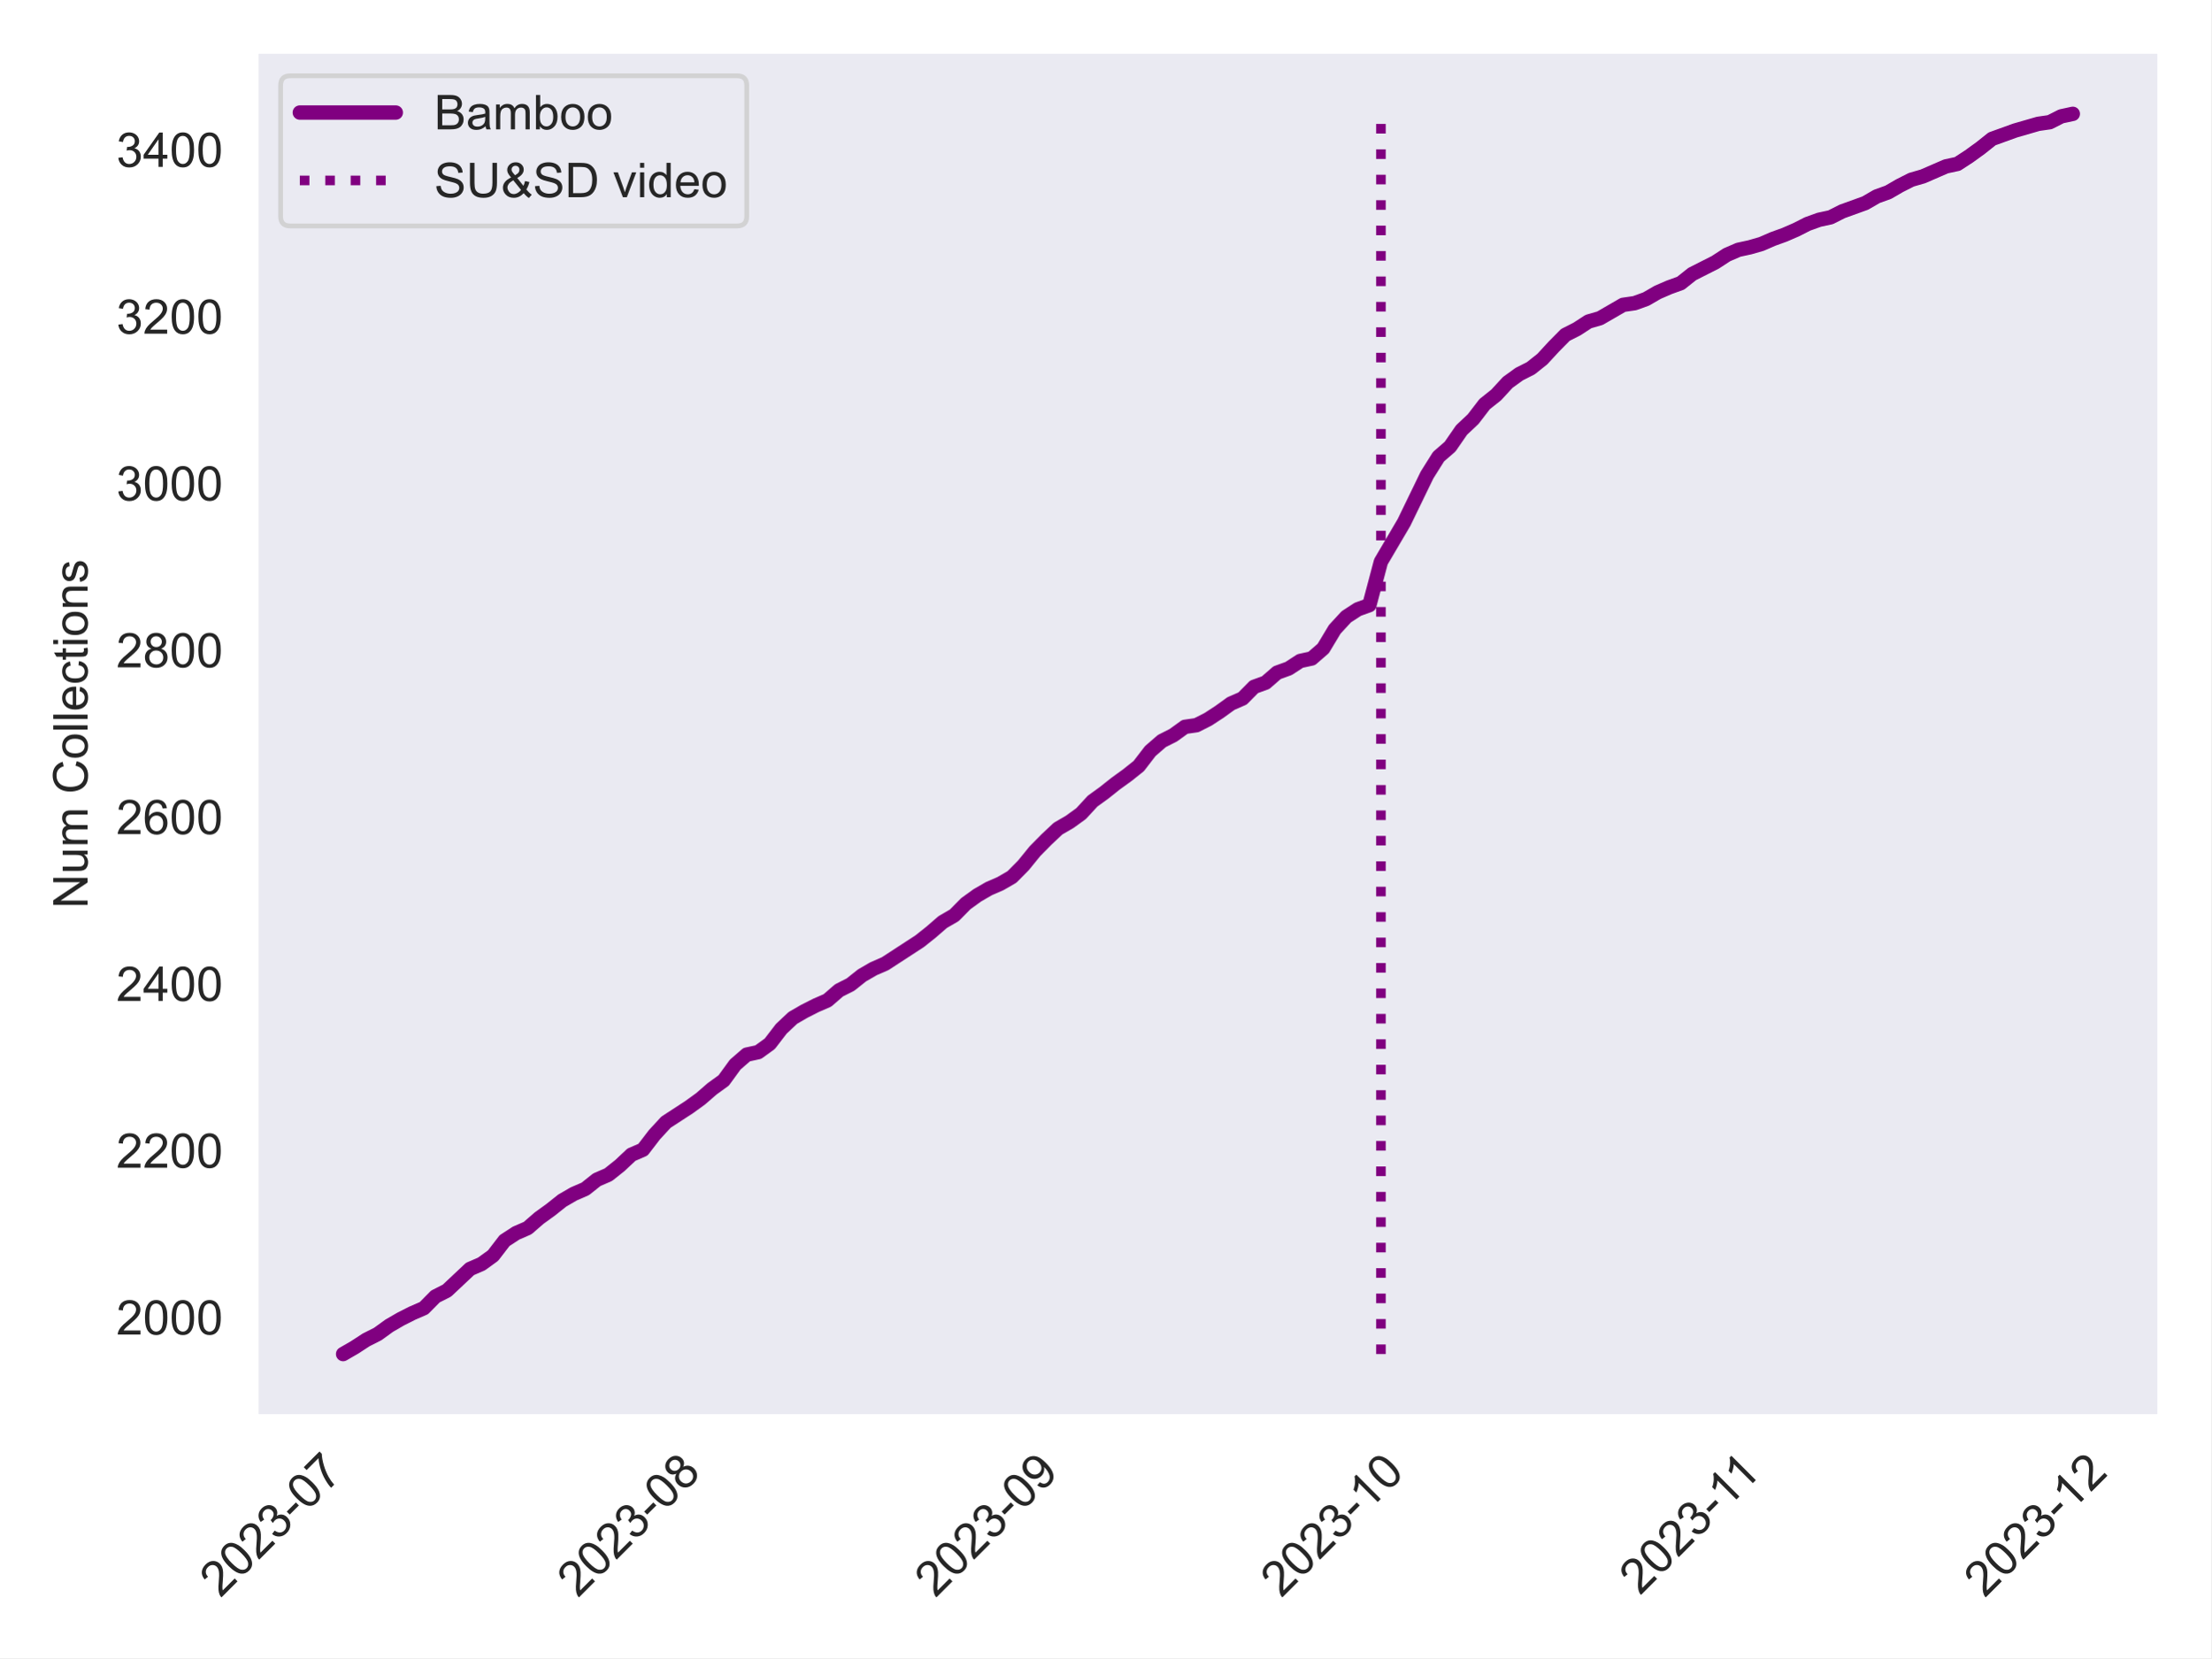
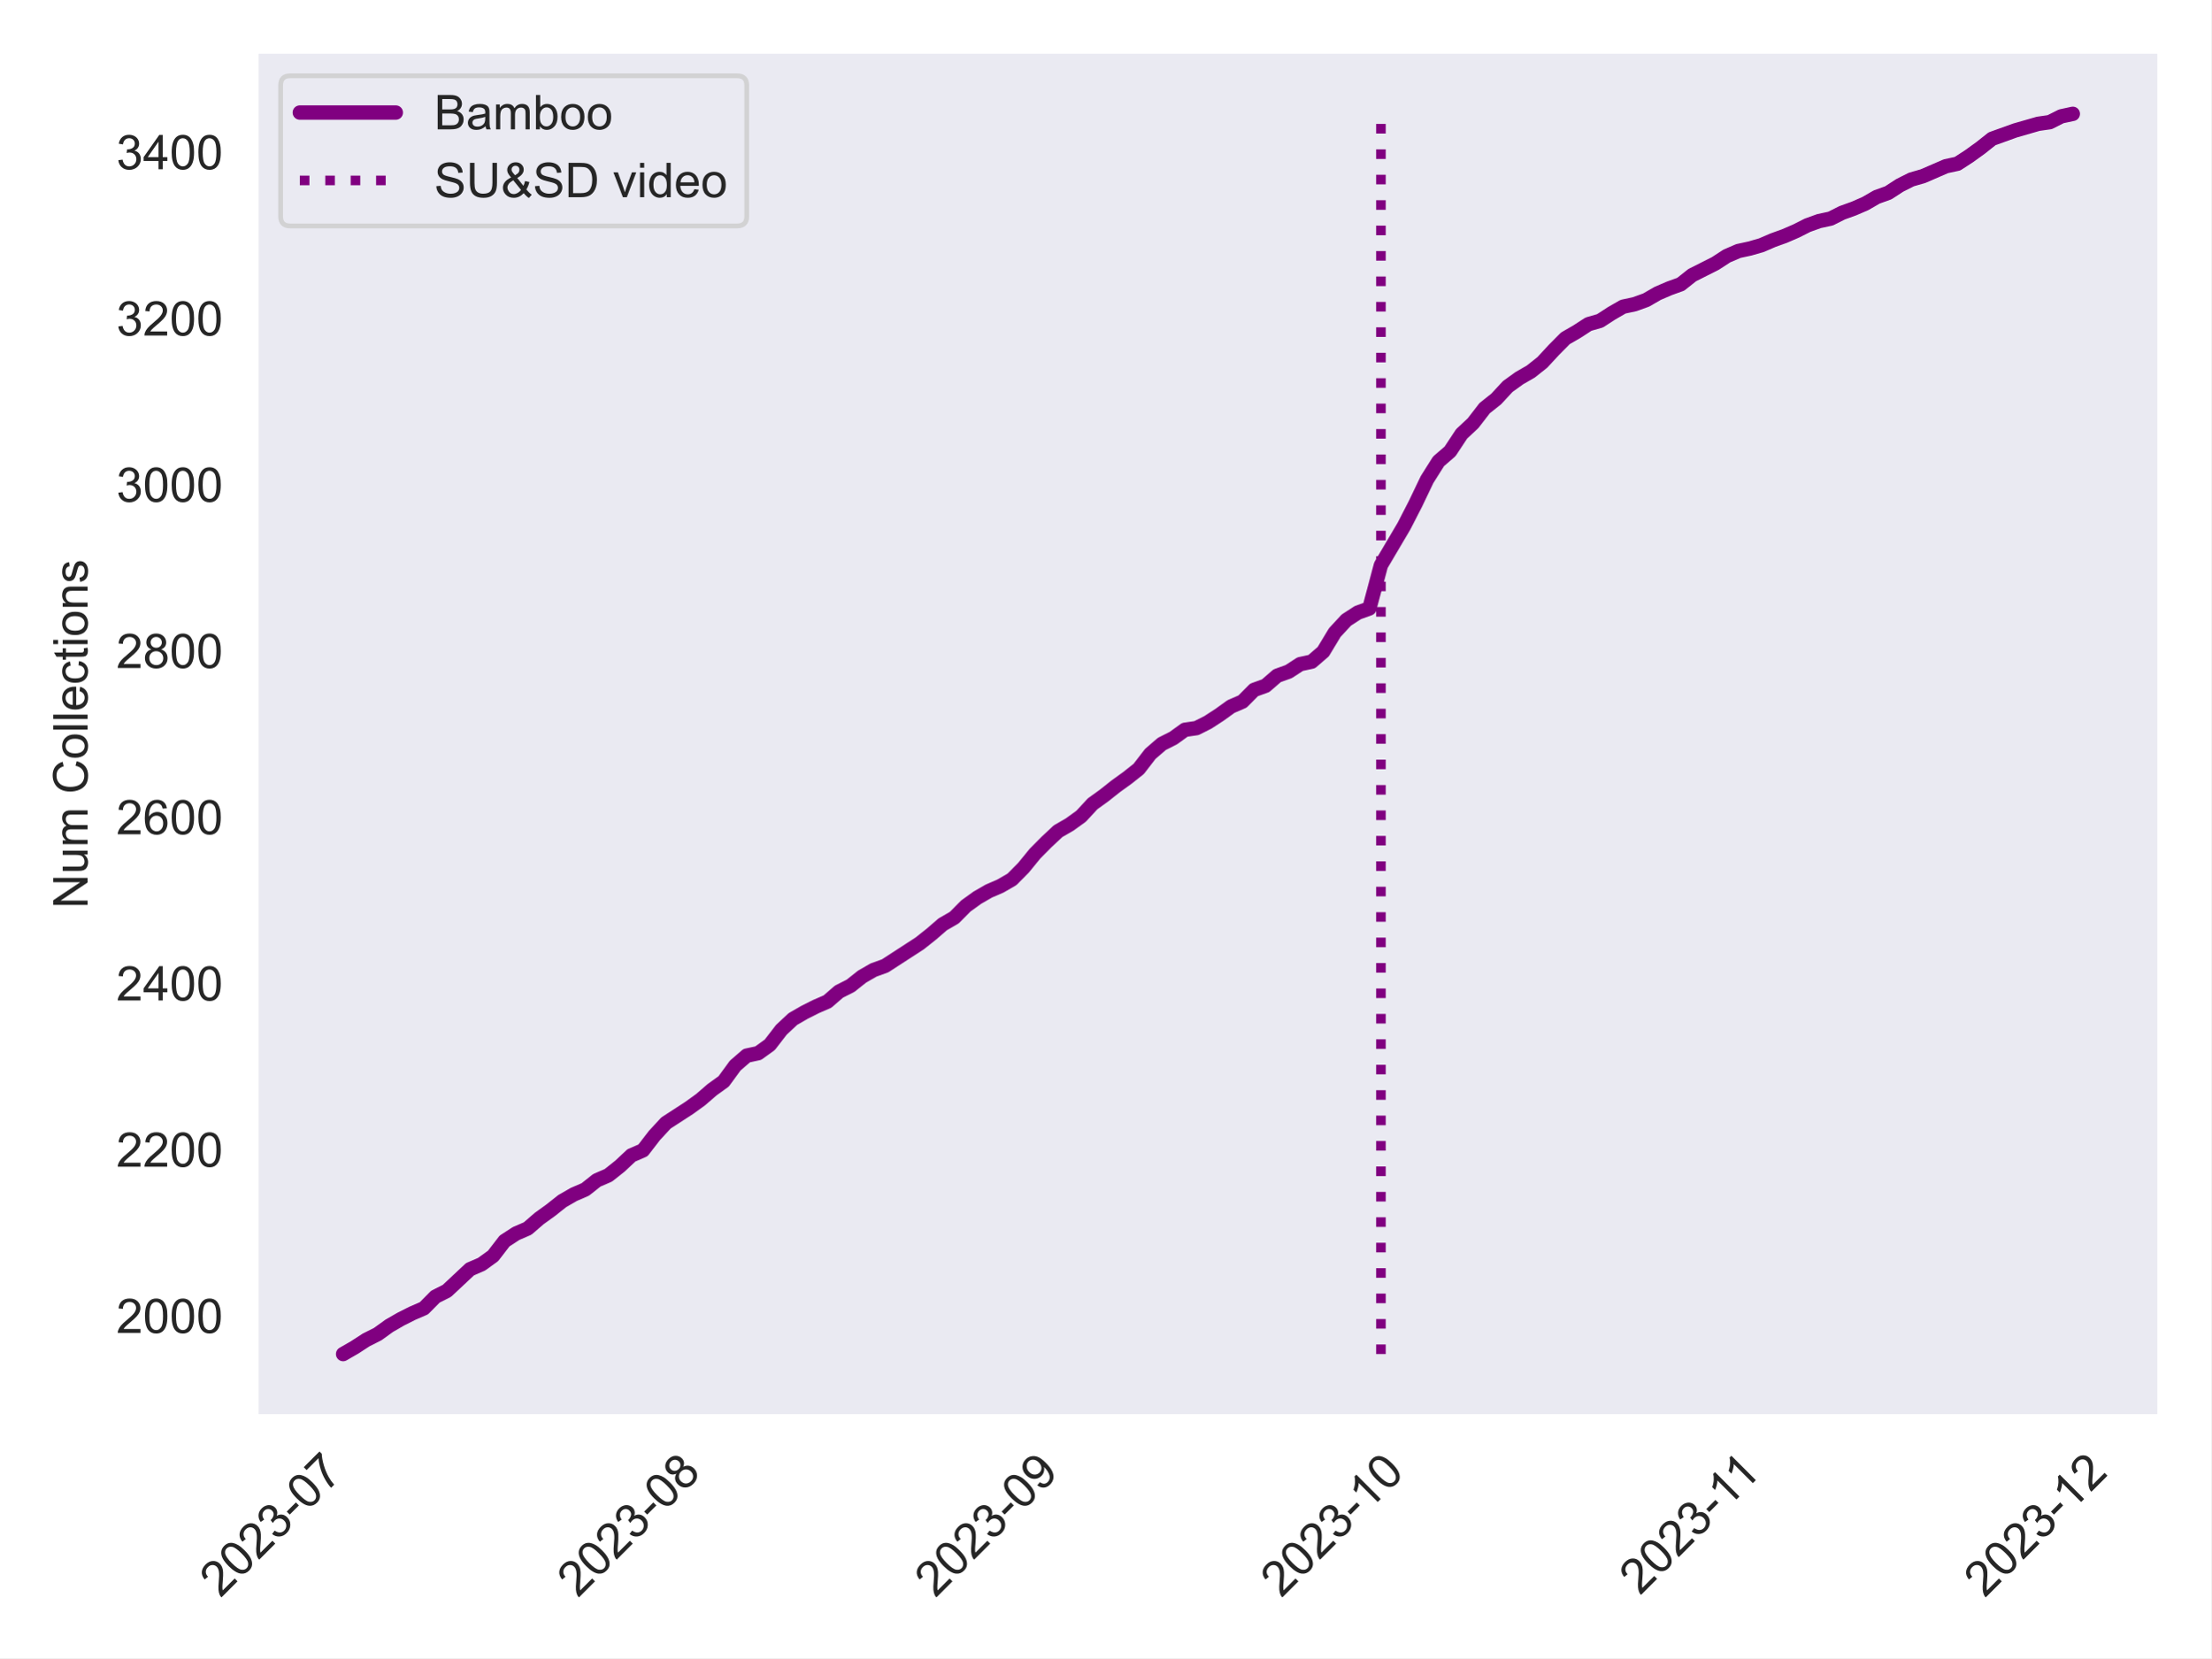
<svg xmlns="http://www.w3.org/2000/svg" xmlns:xlink="http://www.w3.org/1999/xlink" width="460.8pt" height="345.6pt" viewBox="0 0 460.8 345.6" version="1.1">
  <defs>
    <style type="text/css">*{stroke-linejoin: round; stroke-linecap: butt}</style>
  </defs>
  <g id="figure_1">
    <g id="patch_1">
      <path d="M 0 345.6  L 460.8 345.6  L 460.8 0  L 0 0  z " style="fill: #ffffff" />
    </g>
    <g id="axes_1">
      <g id="patch_2">
        <path d="M 53.48 295.153  L 450 295.153  L 450 10.8  L 53.48 10.8  z " style="fill: #eaeaf2" />
      </g>
      <g id="matplotlib.axis_1">
        <g id="xtick_1">
          <g id="text_1">
            <g style="fill: #262626" transform="translate(45.93896 333.1617) rotate(-45) scale(0.1 -0.1)">
              <defs>
                <path id="ArialMT-32" d="M 3222 541  L 3222 0  L 194 0  Q 188 203 259 391  Q 375 700 629 1000  Q 884 1300 1366 1694  Q 2113 2306 2375 2664  Q 2638 3022 2638 3341  Q 2638 3675 2398 3904  Q 2159 4134 1775 4134  Q 1369 4134 1125 3890  Q 881 3647 878 3216  L 300 3275  Q 359 3922 746 4261  Q 1134 4600 1788 4600  Q 2447 4600 2831 4234  Q 3216 3869 3216 3328  Q 3216 3053 3103 2787  Q 2991 2522 2730 2228  Q 2469 1934 1863 1422  Q 1356 997 1212 845  Q 1069 694 975 541  L 3222 541  z " transform="scale(0.015625)" />
                <path id="ArialMT-30" d="M 266 2259  Q 266 3072 433 3567  Q 600 4063 929 4331  Q 1259 4600 1759 4600  Q 2128 4600 2406 4451  Q 2684 4303 2865 4023  Q 3047 3744 3150 3342  Q 3253 2941 3253 2259  Q 3253 1453 3087 958  Q 2922 463 2592 192  Q 2263 -78 1759 -78  Q 1097 -78 719 397  Q 266 969 266 2259  z M 844 2259  Q 844 1131 1108 757  Q 1372 384 1759 384  Q 2147 384 2411 759  Q 2675 1134 2675 2259  Q 2675 3391 2411 3762  Q 2147 4134 1753 4134  Q 1366 4134 1134 3806  Q 844 3388 844 2259  z " transform="scale(0.015625)" />
                <path id="ArialMT-33" d="M 269 1209  L 831 1284  Q 928 806 1161 595  Q 1394 384 1728 384  Q 2125 384 2398 659  Q 2672 934 2672 1341  Q 2672 1728 2419 1979  Q 2166 2231 1775 2231  Q 1616 2231 1378 2169  L 1441 2663  Q 1497 2656 1531 2656  Q 1891 2656 2178 2843  Q 2466 3031 2466 3422  Q 2466 3731 2256 3934  Q 2047 4138 1716 4138  Q 1388 4138 1169 3931  Q 950 3725 888 3313  L 325 3413  Q 428 3978 793 4289  Q 1159 4600 1703 4600  Q 2078 4600 2393 4439  Q 2709 4278 2876 4000  Q 3044 3722 3044 3409  Q 3044 3113 2884 2869  Q 2725 2625 2413 2481  Q 2819 2388 3044 2092  Q 3269 1797 3269 1353  Q 3269 753 2831 336  Q 2394 -81 1725 -81  Q 1122 -81 723 278  Q 325 638 269 1209  z " transform="scale(0.015625)" />
                <path id="ArialMT-2d" d="M 203 1375  L 203 1941  L 1931 1941  L 1931 1375  L 203 1375  z " transform="scale(0.015625)" />
                <path id="ArialMT-37" d="M 303 3981  L 303 4522  L 3269 4522  L 3269 4084  Q 2831 3619 2401 2847  Q 1972 2075 1738 1259  Q 1569 684 1522 0  L 944 0  Q 953 541 1156 1306  Q 1359 2072 1739 2783  Q 2119 3494 2547 3981  L 303 3981  z " transform="scale(0.015625)" />
              </defs>
              <use xlink:href="#ArialMT-32" />
              <use xlink:href="#ArialMT-30" x="55.615" />
              <use xlink:href="#ArialMT-32" x="111.23" />
              <use xlink:href="#ArialMT-33" x="166.846" />
              <use xlink:href="#ArialMT-2d" x="222.461" />
              <use xlink:href="#ArialMT-30" x="255.762" />
              <use xlink:href="#ArialMT-37" x="311.377" />
            </g>
          </g>
        </g>
        <g id="xtick_2">
          <g id="text_2">
            <g style="fill: #262626" transform="translate(120.4367 333.1617) rotate(-45) scale(0.1 -0.1)">
              <defs>
                <path id="ArialMT-38" d="M 1131 2484  Q 781 2613 612 2850  Q 444 3088 444 3419  Q 444 3919 803 4259  Q 1163 4600 1759 4600  Q 2359 4600 2725 4251  Q 3091 3903 3091 3403  Q 3091 3084 2923 2848  Q 2756 2613 2416 2484  Q 2838 2347 3058 2040  Q 3278 1734 3278 1309  Q 3278 722 2862 322  Q 2447 -78 1769 -78  Q 1091 -78 675 323  Q 259 725 259 1325  Q 259 1772 486 2073  Q 713 2375 1131 2484  z M 1019 3438  Q 1019 3113 1228 2906  Q 1438 2700 1772 2700  Q 2097 2700 2305 2904  Q 2513 3109 2513 3406  Q 2513 3716 2298 3927  Q 2084 4138 1766 4138  Q 1444 4138 1231 3931  Q 1019 3725 1019 3438  z M 838 1322  Q 838 1081 952 856  Q 1066 631 1291 507  Q 1516 384 1775 384  Q 2178 384 2440 643  Q 2703 903 2703 1303  Q 2703 1709 2433 1975  Q 2163 2241 1756 2241  Q 1359 2241 1098 1978  Q 838 1716 838 1322  z " transform="scale(0.015625)" />
              </defs>
              <use xlink:href="#ArialMT-32" />
              <use xlink:href="#ArialMT-30" x="55.615" />
              <use xlink:href="#ArialMT-32" x="111.23" />
              <use xlink:href="#ArialMT-33" x="166.846" />
              <use xlink:href="#ArialMT-2d" x="222.461" />
              <use xlink:href="#ArialMT-30" x="255.762" />
              <use xlink:href="#ArialMT-38" x="311.377" />
            </g>
          </g>
        </g>
        <g id="xtick_3">
          <g id="text_3">
            <g style="fill: #262626" transform="translate(194.9344 333.1617) rotate(-45) scale(0.1 -0.1)">
              <defs>
                <path id="ArialMT-39" d="M 350 1059  L 891 1109  Q 959 728 1153 556  Q 1347 384 1650 384  Q 1909 384 2104 503  Q 2300 622 2425 820  Q 2550 1019 2634 1356  Q 2719 1694 2719 2044  Q 2719 2081 2716 2156  Q 2547 1888 2255 1720  Q 1963 1553 1622 1553  Q 1053 1553 659 1965  Q 266 2378 266 3053  Q 266 3750 677 4175  Q 1088 4600 1706 4600  Q 2153 4600 2523 4359  Q 2894 4119 3086 3673  Q 3278 3228 3278 2384  Q 3278 1506 3087 986  Q 2897 466 2520 194  Q 2144 -78 1638 -78  Q 1100 -78 759 220  Q 419 519 350 1059  z M 2653 3081  Q 2653 3566 2395 3850  Q 2138 4134 1775 4134  Q 1400 4134 1122 3828  Q 844 3522 844 3034  Q 844 2597 1108 2323  Q 1372 2050 1759 2050  Q 2150 2050 2401 2323  Q 2653 2597 2653 3081  z " transform="scale(0.015625)" />
              </defs>
              <use xlink:href="#ArialMT-32" />
              <use xlink:href="#ArialMT-30" x="55.615" />
              <use xlink:href="#ArialMT-32" x="111.23" />
              <use xlink:href="#ArialMT-33" x="166.846" />
              <use xlink:href="#ArialMT-2d" x="222.461" />
              <use xlink:href="#ArialMT-30" x="255.762" />
              <use xlink:href="#ArialMT-39" x="311.377" />
            </g>
          </g>
        </g>
        <g id="xtick_4">
          <g id="text_4">
            <g style="fill: #262626" transform="translate(267.0289 333.1617) rotate(-45) scale(0.1 -0.1)">
              <defs>
                <path id="ArialMT-31" d="M 2384 0  L 1822 0  L 1822 3584  Q 1619 3391 1289 3197  Q 959 3003 697 2906  L 697 3450  Q 1169 3672 1522 3987  Q 1875 4303 2022 4600  L 2384 4600  L 2384 0  z " transform="scale(0.015625)" />
              </defs>
              <use xlink:href="#ArialMT-32" />
              <use xlink:href="#ArialMT-30" x="55.615" />
              <use xlink:href="#ArialMT-32" x="111.23" />
              <use xlink:href="#ArialMT-33" x="166.846" />
              <use xlink:href="#ArialMT-2d" x="222.461" />
              <use xlink:href="#ArialMT-31" x="255.762" />
              <use xlink:href="#ArialMT-30" x="311.377" />
            </g>
          </g>
        </g>
        <g id="xtick_5">
          <g id="text_5">
            <g style="fill: #262626" transform="translate(341.7873 332.6402) rotate(-45) scale(0.1 -0.1)">
              <use xlink:href="#ArialMT-32" />
              <use xlink:href="#ArialMT-30" x="55.615" />
              <use xlink:href="#ArialMT-32" x="111.23" />
              <use xlink:href="#ArialMT-33" x="166.846" />
              <use xlink:href="#ArialMT-2d" x="222.461" />
              <use xlink:href="#ArialMT-31" x="255.762" />
              <use xlink:href="#ArialMT-31" x="304.002" />
            </g>
          </g>
        </g>
        <g id="xtick_6">
          <g id="text_6">
            <g style="fill: #262626" transform="translate(413.6211 333.1617) rotate(-45) scale(0.1 -0.1)">
              <use xlink:href="#ArialMT-32" />
              <use xlink:href="#ArialMT-30" x="55.615" />
              <use xlink:href="#ArialMT-32" x="111.23" />
              <use xlink:href="#ArialMT-33" x="166.846" />
              <use xlink:href="#ArialMT-2d" x="222.461" />
              <use xlink:href="#ArialMT-31" x="255.762" />
              <use xlink:href="#ArialMT-32" x="311.377" />
            </g>
          </g>
        </g>
      </g>
      <g id="matplotlib.axis_2">
        <g id="ytick_1">
          <g id="text_7">
-             <g style="fill: #262626" transform="translate(24.23625 278.1576) scale(0.1 -0.1)">
+             <g style="fill: #262626" transform="translate(24.23625 277.8367) scale(0.1 -0.1)">
              <use xlink:href="#ArialMT-32" />
              <use xlink:href="#ArialMT-30" x="55.615" />
              <use xlink:href="#ArialMT-30" x="111.23" />
              <use xlink:href="#ArialMT-30" x="166.846" />
            </g>
          </g>
        </g>
        <g id="ytick_2">
          <g id="text_8">
-             <g style="fill: #262626" transform="translate(24.23625 243.3893) scale(0.1 -0.1)">
+             <g style="fill: #262626" transform="translate(24.23625 243.1849) scale(0.1 -0.1)">
              <use xlink:href="#ArialMT-32" />
              <use xlink:href="#ArialMT-32" x="55.615" />
              <use xlink:href="#ArialMT-30" x="111.23" />
              <use xlink:href="#ArialMT-30" x="166.846" />
            </g>
          </g>
        </g>
        <g id="ytick_3">
          <g id="text_9">
-             <g style="fill: #262626" transform="translate(24.23625 208.6209) scale(0.1 -0.1)">
+             <g style="fill: #262626" transform="translate(24.23625 208.5331) scale(0.1 -0.1)">
              <defs>
                <path id="ArialMT-34" d="M 2069 0  L 2069 1097  L 81 1097  L 81 1613  L 2172 4581  L 2631 4581  L 2631 1613  L 3250 1613  L 3250 1097  L 2631 1097  L 2631 0  L 2069 0  z M 2069 1613  L 2069 3678  L 634 1613  L 2069 1613  z " transform="scale(0.015625)" />
              </defs>
              <use xlink:href="#ArialMT-32" />
              <use xlink:href="#ArialMT-34" x="55.615" />
              <use xlink:href="#ArialMT-30" x="111.23" />
              <use xlink:href="#ArialMT-30" x="166.846" />
            </g>
          </g>
        </g>
        <g id="ytick_4">
          <g id="text_10">
-             <g style="fill: #262626" transform="translate(24.23625 173.8526) scale(0.1 -0.1)">
+             <g style="fill: #262626" transform="translate(24.23625 173.8813) scale(0.1 -0.1)">
              <defs>
                <path id="ArialMT-36" d="M 3184 3459  L 2625 3416  Q 2550 3747 2413 3897  Q 2184 4138 1850 4138  Q 1581 4138 1378 3988  Q 1113 3794 959 3422  Q 806 3050 800 2363  Q 1003 2672 1297 2822  Q 1591 2972 1913 2972  Q 2475 2972 2870 2558  Q 3266 2144 3266 1488  Q 3266 1056 3080 686  Q 2894 316 2569 119  Q 2244 -78 1831 -78  Q 1128 -78 684 439  Q 241 956 241 2144  Q 241 3472 731 4075  Q 1159 4600 1884 4600  Q 2425 4600 2770 4297  Q 3116 3994 3184 3459  z M 888 1484  Q 888 1194 1011 928  Q 1134 663 1356 523  Q 1578 384 1822 384  Q 2178 384 2434 671  Q 2691 959 2691 1453  Q 2691 1928 2437 2201  Q 2184 2475 1800 2475  Q 1419 2475 1153 2201  Q 888 1928 888 1484  z " transform="scale(0.015625)" />
              </defs>
              <use xlink:href="#ArialMT-32" />
              <use xlink:href="#ArialMT-36" x="55.615" />
              <use xlink:href="#ArialMT-30" x="111.23" />
              <use xlink:href="#ArialMT-30" x="166.846" />
            </g>
          </g>
        </g>
        <g id="ytick_5">
          <g id="text_11">
-             <g style="fill: #262626" transform="translate(24.23625 139.0843) scale(0.1 -0.1)">
+             <g style="fill: #262626" transform="translate(24.23625 139.2294) scale(0.1 -0.1)">
              <use xlink:href="#ArialMT-32" />
              <use xlink:href="#ArialMT-38" x="55.615" />
              <use xlink:href="#ArialMT-30" x="111.23" />
              <use xlink:href="#ArialMT-30" x="166.846" />
            </g>
          </g>
        </g>
        <g id="ytick_6">
          <g id="text_12">
-             <g style="fill: #262626" transform="translate(24.23625 104.3159) scale(0.1 -0.1)">
+             <g style="fill: #262626" transform="translate(24.23625 104.5776) scale(0.1 -0.1)">
              <use xlink:href="#ArialMT-33" />
              <use xlink:href="#ArialMT-30" x="55.615" />
              <use xlink:href="#ArialMT-30" x="111.23" />
              <use xlink:href="#ArialMT-30" x="166.846" />
            </g>
          </g>
        </g>
        <g id="ytick_7">
          <g id="text_13">
-             <g style="fill: #262626" transform="translate(24.23625 69.54757) scale(0.1 -0.1)">
+             <g style="fill: #262626" transform="translate(24.23625 69.92578) scale(0.1 -0.1)">
              <use xlink:href="#ArialMT-33" />
              <use xlink:href="#ArialMT-32" x="55.615" />
              <use xlink:href="#ArialMT-30" x="111.23" />
              <use xlink:href="#ArialMT-30" x="166.846" />
            </g>
          </g>
        </g>
        <g id="ytick_8">
          <g id="text_14">
-             <g style="fill: #262626" transform="translate(24.23625 34.77923) scale(0.1 -0.1)">
+             <g style="fill: #262626" transform="translate(24.23625 35.27396) scale(0.1 -0.1)">
              <use xlink:href="#ArialMT-33" />
              <use xlink:href="#ArialMT-34" x="55.615" />
              <use xlink:href="#ArialMT-30" x="111.23" />
              <use xlink:href="#ArialMT-30" x="166.846" />
            </g>
          </g>
        </g>
        <g id="text_15">
          <g style="fill: #262626" transform="translate(18.24875 189.3764) rotate(-90) scale(0.1 -0.1)">
            <defs>
              <path id="ArialMT-4e" d="M 488 0  L 488 4581  L 1109 4581  L 3516 984  L 3516 4581  L 4097 4581  L 4097 0  L 3475 0  L 1069 3600  L 1069 0  L 488 0  z " transform="scale(0.015625)" />
              <path id="ArialMT-75" d="M 2597 0  L 2597 488  Q 2209 -75 1544 -75  Q 1250 -75 995 37  Q 741 150 617 320  Q 494 491 444 738  Q 409 903 409 1263  L 409 3319  L 972 3319  L 972 1478  Q 972 1038 1006 884  Q 1059 663 1231 536  Q 1403 409 1656 409  Q 1909 409 2131 539  Q 2353 669 2445 892  Q 2538 1116 2538 1541  L 2538 3319  L 3100 3319  L 3100 0  L 2597 0  z " transform="scale(0.015625)" />
              <path id="ArialMT-6d" d="M 422 0  L 422 3319  L 925 3319  L 925 2853  Q 1081 3097 1340 3245  Q 1600 3394 1931 3394  Q 2300 3394 2536 3241  Q 2772 3088 2869 2813  Q 3263 3394 3894 3394  Q 4388 3394 4653 3120  Q 4919 2847 4919 2278  L 4919 0  L 4359 0  L 4359 2091  Q 4359 2428 4304 2576  Q 4250 2725 4106 2815  Q 3963 2906 3769 2906  Q 3419 2906 3187 2673  Q 2956 2441 2956 1928  L 2956 0  L 2394 0  L 2394 2156  Q 2394 2531 2256 2718  Q 2119 2906 1806 2906  Q 1569 2906 1367 2781  Q 1166 2656 1075 2415  Q 984 2175 984 1722  L 984 0  L 422 0  z " transform="scale(0.015625)" />
              <path id="ArialMT-20" transform="scale(0.015625)" />
              <path id="ArialMT-43" d="M 3763 1606  L 4369 1453  Q 4178 706 3683 314  Q 3188 -78 2472 -78  Q 1731 -78 1267 223  Q 803 525 561 1097  Q 319 1669 319 2325  Q 319 3041 592 3573  Q 866 4106 1370 4382  Q 1875 4659 2481 4659  Q 3169 4659 3637 4309  Q 4106 3959 4291 3325  L 3694 3184  Q 3534 3684 3231 3912  Q 2928 4141 2469 4141  Q 1941 4141 1586 3887  Q 1231 3634 1087 3207  Q 944 2781 944 2328  Q 944 1744 1114 1308  Q 1284 872 1643 656  Q 2003 441 2422 441  Q 2931 441 3284 734  Q 3638 1028 3763 1606  z " transform="scale(0.015625)" />
              <path id="ArialMT-6f" d="M 213 1659  Q 213 2581 725 3025  Q 1153 3394 1769 3394  Q 2453 3394 2887 2945  Q 3322 2497 3322 1706  Q 3322 1066 3130 698  Q 2938 331 2570 128  Q 2203 -75 1769 -75  Q 1072 -75 642 372  Q 213 819 213 1659  z M 791 1659  Q 791 1022 1069 705  Q 1347 388 1769 388  Q 2188 388 2466 706  Q 2744 1025 2744 1678  Q 2744 2294 2464 2611  Q 2184 2928 1769 2928  Q 1347 2928 1069 2612  Q 791 2297 791 1659  z " transform="scale(0.015625)" />
              <path id="ArialMT-6c" d="M 409 0  L 409 4581  L 972 4581  L 972 0  L 409 0  z " transform="scale(0.015625)" />
              <path id="ArialMT-65" d="M 2694 1069  L 3275 997  Q 3138 488 2766 206  Q 2394 -75 1816 -75  Q 1088 -75 661 373  Q 234 822 234 1631  Q 234 2469 665 2931  Q 1097 3394 1784 3394  Q 2450 3394 2872 2941  Q 3294 2488 3294 1666  Q 3294 1616 3291 1516  L 816 1516  Q 847 969 1125 678  Q 1403 388 1819 388  Q 2128 388 2347 550  Q 2566 713 2694 1069  z M 847 1978  L 2700 1978  Q 2663 2397 2488 2606  Q 2219 2931 1791 2931  Q 1403 2931 1139 2672  Q 875 2413 847 1978  z " transform="scale(0.015625)" />
              <path id="ArialMT-63" d="M 2588 1216  L 3141 1144  Q 3050 572 2676 248  Q 2303 -75 1759 -75  Q 1078 -75 664 370  Q 250 816 250 1647  Q 250 2184 428 2587  Q 606 2991 970 3192  Q 1334 3394 1763 3394  Q 2303 3394 2647 3120  Q 2991 2847 3088 2344  L 2541 2259  Q 2463 2594 2264 2762  Q 2066 2931 1784 2931  Q 1359 2931 1093 2626  Q 828 2322 828 1663  Q 828 994 1084 691  Q 1341 388 1753 388  Q 2084 388 2306 591  Q 2528 794 2588 1216  z " transform="scale(0.015625)" />
              <path id="ArialMT-74" d="M 1650 503  L 1731 6  Q 1494 -44 1306 -44  Q 1000 -44 831 53  Q 663 150 594 308  Q 525 466 525 972  L 525 2881  L 113 2881  L 113 3319  L 525 3319  L 525 4141  L 1084 4478  L 1084 3319  L 1650 3319  L 1650 2881  L 1084 2881  L 1084 941  Q 1084 700 1114 631  Q 1144 563 1211 522  Q 1278 481 1403 481  Q 1497 481 1650 503  z " transform="scale(0.015625)" />
              <path id="ArialMT-69" d="M 425 3934  L 425 4581  L 988 4581  L 988 3934  L 425 3934  z M 425 0  L 425 3319  L 988 3319  L 988 0  L 425 0  z " transform="scale(0.015625)" />
              <path id="ArialMT-6e" d="M 422 0  L 422 3319  L 928 3319  L 928 2847  Q 1294 3394 1984 3394  Q 2284 3394 2536 3286  Q 2788 3178 2913 3003  Q 3038 2828 3088 2588  Q 3119 2431 3119 2041  L 3119 0  L 2556 0  L 2556 2019  Q 2556 2363 2490 2533  Q 2425 2703 2258 2804  Q 2091 2906 1866 2906  Q 1506 2906 1245 2678  Q 984 2450 984 1813  L 984 0  L 422 0  z " transform="scale(0.015625)" />
              <path id="ArialMT-73" d="M 197 991  L 753 1078  Q 800 744 1014 566  Q 1228 388 1613 388  Q 2000 388 2187 545  Q 2375 703 2375 916  Q 2375 1106 2209 1216  Q 2094 1291 1634 1406  Q 1016 1563 777 1677  Q 538 1791 414 1992  Q 291 2194 291 2438  Q 291 2659 392 2848  Q 494 3038 669 3163  Q 800 3259 1026 3326  Q 1253 3394 1513 3394  Q 1903 3394 2198 3281  Q 2494 3169 2634 2976  Q 2775 2784 2828 2463  L 2278 2388  Q 2241 2644 2061 2787  Q 1881 2931 1553 2931  Q 1166 2931 1000 2803  Q 834 2675 834 2503  Q 834 2394 903 2306  Q 972 2216 1119 2156  Q 1203 2125 1616 2013  Q 2213 1853 2448 1751  Q 2684 1650 2818 1456  Q 2953 1263 2953 975  Q 2953 694 2789 445  Q 2625 197 2315 61  Q 2006 -75 1616 -75  Q 969 -75 630 194  Q 291 463 197 991  z " transform="scale(0.015625)" />
            </defs>
            <use xlink:href="#ArialMT-4e" />
            <use xlink:href="#ArialMT-75" x="72.217" />
            <use xlink:href="#ArialMT-6d" x="127.832" />
            <use xlink:href="#ArialMT-20" x="211.133" />
            <use xlink:href="#ArialMT-43" x="238.916" />
            <use xlink:href="#ArialMT-6f" x="311.133" />
            <use xlink:href="#ArialMT-6c" x="366.748" />
            <use xlink:href="#ArialMT-6c" x="388.965" />
            <use xlink:href="#ArialMT-65" x="411.182" />
            <use xlink:href="#ArialMT-63" x="466.797" />
            <use xlink:href="#ArialMT-74" x="516.797" />
            <use xlink:href="#ArialMT-69" x="544.58" />
            <use xlink:href="#ArialMT-6f" x="566.797" />
            <use xlink:href="#ArialMT-6e" x="622.412" />
            <use xlink:href="#ArialMT-73" x="678.027" />
          </g>
        </g>
      </g>
      <g id="PolyCollection_1" />
      <g id="line2d_1">
-         <path d="M 71.504 282.228  L 73.907 280.837  L 76.31 279.272  L 78.713 278.056  L 81.116 276.317  L 83.519 274.926  L 85.923 273.71  L 88.326 272.666  L 90.729 270.233  L 93.132 269.016  L 97.938 264.496  L 100.341 263.453  L 102.745 261.714  L 105.148 258.585  L 107.551 257.021  L 109.954 255.978  L 112.357 253.892  L 114.76 252.153  L 117.164 250.241  L 119.567 248.85  L 121.97 247.807  L 124.373 245.895  L 126.776 244.852  L 129.179 242.94  L 131.582 240.68  L 133.986 239.637  L 136.389 236.507  L 138.792 233.9  L 143.598 230.771  L 146.001 229.032  L 148.404 226.946  L 150.808 225.208  L 153.211 221.905  L 155.614 219.819  L 158.017 219.297  L 160.42 217.559  L 162.823 214.429  L 165.227 212.17  L 167.63 210.779  L 170.033 209.562  L 172.436 208.519  L 174.839 206.433  L 177.242 205.216  L 179.645 203.304  L 182.049 201.913  L 184.452 200.87  L 191.661 196.176  L 194.064 194.264  L 196.468 192.178  L 198.871 190.787  L 201.274 188.353  L 203.677 186.615  L 206.08 185.224  L 208.483 184.181  L 210.886 182.79  L 213.29 180.357  L 215.693 177.401  L 218.096 174.967  L 220.499 172.707  L 222.902 171.317  L 225.305 169.578  L 227.708 166.971  L 230.112 165.232  L 232.515 163.32  L 234.918 161.582  L 237.321 159.669  L 239.724 156.54  L 242.127 154.454  L 244.531 153.237  L 246.934 151.499  L 249.337 151.151  L 251.74 149.934  L 254.143 148.37  L 256.546 146.631  L 258.949 145.588  L 261.353 143.154  L 263.756 142.285  L 266.159 140.199  L 268.562 139.33  L 270.965 137.765  L 273.368 137.244  L 275.772 135.158  L 278.175 131.159  L 280.578 128.552  L 282.981 126.987  L 285.384 126.118  L 287.787 117.078  L 292.594 108.908  L 297.4 98.999  L 299.803 95.174  L 302.206 93.088  L 304.609 89.611  L 307.012 87.351  L 309.416 84.222  L 311.819 82.31  L 314.222 79.702  L 316.625 77.964  L 319.028 76.747  L 321.431 74.835  L 323.835 72.227  L 326.238 69.793  L 328.641 68.576  L 331.044 67.012  L 333.447 66.316  L 338.253 63.535  L 340.657 63.187  L 343.06 62.318  L 345.463 60.927  L 347.866 59.884  L 350.269 59.015  L 352.672 57.103  L 357.479 54.669  L 359.882 53.104  L 362.285 52.061  L 364.688 51.54  L 367.091 50.844  L 369.494 49.801  L 371.898 48.932  L 374.301 47.889  L 376.704 46.672  L 379.107 45.803  L 381.51 45.282  L 383.913 44.065  L 388.72 42.326  L 391.123 40.935  L 393.526 40.066  L 395.929 38.676  L 398.332 37.459  L 400.735 36.763  L 405.542 34.677  L 407.945 34.156  L 410.348 32.591  L 412.751 30.853  L 415.154 28.94  L 419.961 27.202  L 424.767 25.811  L 427.17 25.464  L 429.573 24.247  L 431.976 23.725  L 431.976 23.725  " clip-path="url(#pd252bb8932)" style="fill: none; stroke: #800080; stroke-width: 3; stroke-linecap: round" />
+         <path d="M 71.504 282.228  L 73.907 280.842  L 76.31 279.282  L 78.713 278.07  L 81.116 276.337  L 83.519 274.951  L 85.923 273.738  L 88.326 272.698  L 90.729 270.273  L 93.132 269.06  L 97.938 264.555  L 100.341 263.516  L 102.745 261.783  L 105.148 258.665  L 107.551 257.105  L 109.954 256.066  L 112.357 253.987  L 114.76 252.254  L 117.164 250.348  L 119.567 248.962  L 121.97 247.922  L 124.373 246.017  L 126.776 244.977  L 129.179 243.071  L 131.582 240.819  L 133.986 239.779  L 136.389 236.661  L 138.792 234.062  L 143.598 230.943  L 146.001 229.21  L 148.404 227.131  L 150.808 225.399  L 153.211 222.107  L 155.614 220.028  L 158.017 219.508  L 160.42 217.775  L 162.823 214.657  L 165.227 212.404  L 167.63 211.018  L 170.033 209.805  L 172.436 208.766  L 174.839 206.687  L 177.242 205.474  L 179.645 203.568  L 182.049 202.182  L 184.452 201.316  L 191.661 196.638  L 194.064 194.732  L 196.468 192.653  L 198.871 191.267  L 201.274 188.841  L 203.677 187.108  L 206.08 185.722  L 208.483 184.683  L 210.886 183.297  L 213.29 180.871  L 215.693 177.926  L 218.096 175.5  L 220.499 173.248  L 222.902 171.862  L 225.305 170.129  L 227.708 167.53  L 230.112 165.798  L 232.515 163.892  L 234.918 162.159  L 237.321 160.253  L 239.724 157.135  L 242.127 155.056  L 244.531 153.843  L 246.934 152.11  L 249.337 151.764  L 251.74 150.551  L 254.143 148.991  L 256.546 147.259  L 258.949 146.219  L 261.353 143.794  L 263.756 142.927  L 266.159 140.848  L 268.562 139.982  L 270.965 138.423  L 273.368 137.903  L 275.772 135.824  L 278.175 131.839  L 280.578 129.24  L 282.981 127.681  L 285.384 126.814  L 287.787 117.805  L 292.594 109.662  L 294.997 104.984  L 297.4 99.959  L 299.803 96.147  L 302.206 94.068  L 304.609 90.43  L 307.012 88.178  L 309.416 85.059  L 311.819 83.153  L 314.222 80.554  L 316.625 78.822  L 319.028 77.435  L 321.431 75.53  L 323.835 72.931  L 326.238 70.505  L 328.641 69.119  L 331.044 67.56  L 333.447 66.867  L 335.85 65.307  L 338.253 63.921  L 340.657 63.401  L 343.06 62.535  L 345.463 61.149  L 347.866 60.11  L 350.269 59.243  L 352.672 57.337  L 357.479 54.912  L 359.882 53.352  L 362.285 52.313  L 364.688 51.793  L 367.091 51.1  L 369.494 50.061  L 371.898 49.194  L 374.301 48.155  L 376.704 46.942  L 379.107 46.076  L 381.51 45.556  L 383.913 44.343  L 386.316 43.477  L 388.72 42.437  L 391.123 41.051  L 393.526 40.185  L 395.929 38.625  L 398.332 37.413  L 400.735 36.72  L 405.542 34.64  L 407.945 34.121  L 410.348 32.561  L 412.751 30.829  L 415.154 28.923  L 419.961 27.19  L 424.767 25.804  L 427.17 25.458  L 429.573 24.245  L 431.976 23.725  L 431.976 23.725  " clip-path="url(#p38234f03a1)" style="fill: none; stroke: #800080; stroke-width: 3; stroke-linecap: round" />
      </g>
      <g id="LineCollection_1">
-         <path d="M 287.787 282.228  L 287.787 23.725  " clip-path="url(#pd252bb8932)" style="fill: none; stroke-dasharray: 2,3.3; stroke-dashoffset: 0; stroke: #800080; stroke-width: 2" />
+         <path d="M 287.787 282.228  L 287.787 23.725  " clip-path="url(#p38234f03a1)" style="fill: none; stroke-dasharray: 2,3.3; stroke-dashoffset: 0; stroke: #800080; stroke-width: 2" />
      </g>
      <g id="patch_3">
        <path d="M 53.48 295.153  L 53.48 10.8  " style="fill: none; stroke: #ffffff; stroke-width: 0.8; stroke-linejoin: miter; stroke-linecap: square" />
      </g>
      <g id="patch_4">
        <path d="M 450 295.153  L 450 10.8  " style="fill: none; stroke: #ffffff; stroke-width: 0.8; stroke-linejoin: miter; stroke-linecap: square" />
      </g>
      <g id="patch_5">
        <path d="M 53.48 295.153  L 450 295.153  " style="fill: none; stroke: #ffffff; stroke-width: 0.8; stroke-linejoin: miter; stroke-linecap: square" />
      </g>
      <g id="patch_6">
        <path d="M 53.48 10.8  L 450 10.8  " style="fill: none; stroke: #ffffff; stroke-width: 0.8; stroke-linejoin: miter; stroke-linecap: square" />
      </g>
      <g id="legend_1">
        <g id="patch_7">
          <path d="M 60.48 47.091  L 153.618 47.091  Q 155.618 47.091 155.618 45.091  L 155.618 17.8  Q 155.618 15.8 153.618 15.8  L 60.48 15.8  Q 58.48 15.8 58.48 17.8  L 58.48 45.091  Q 58.48 47.091 60.48 47.091  z " style="fill: #eaeaf2; opacity: 0.8; stroke: #cccccc; stroke-linejoin: miter" />
        </g>
        <g id="line2d_2">
          <path d="M 62.48 23.458  L 72.48 23.458  L 82.48 23.458  " style="fill: none; stroke: #800080; stroke-width: 3; stroke-linecap: round" />
        </g>
        <g id="text_16">
          <g style="fill: #262626" transform="translate(90.48 26.95781) scale(0.1 -0.1)">
            <defs>
              <path id="ArialMT-42" d="M 469 0  L 469 4581  L 2188 4581  Q 2713 4581 3030 4442  Q 3347 4303 3526 4014  Q 3706 3725 3706 3409  Q 3706 3116 3547 2856  Q 3388 2597 3066 2438  Q 3481 2316 3704 2022  Q 3928 1728 3928 1328  Q 3928 1006 3792 729  Q 3656 453 3456 303  Q 3256 153 2954 76  Q 2653 0 2216 0  L 469 0  z M 1075 2656  L 2066 2656  Q 2469 2656 2644 2709  Q 2875 2778 2992 2937  Q 3109 3097 3109 3338  Q 3109 3566 3000 3739  Q 2891 3913 2687 3977  Q 2484 4041 1991 4041  L 1075 4041  L 1075 2656  z M 1075 541  L 2216 541  Q 2509 541 2628 563  Q 2838 600 2978 687  Q 3119 775 3209 942  Q 3300 1109 3300 1328  Q 3300 1584 3169 1773  Q 3038 1963 2805 2039  Q 2572 2116 2134 2116  L 1075 2116  L 1075 541  z " transform="scale(0.015625)" />
              <path id="ArialMT-61" d="M 2588 409  Q 2275 144 1986 34  Q 1697 -75 1366 -75  Q 819 -75 525 192  Q 231 459 231 875  Q 231 1119 342 1320  Q 453 1522 633 1644  Q 813 1766 1038 1828  Q 1203 1872 1538 1913  Q 2219 1994 2541 2106  Q 2544 2222 2544 2253  Q 2544 2597 2384 2738  Q 2169 2928 1744 2928  Q 1347 2928 1158 2789  Q 969 2650 878 2297  L 328 2372  Q 403 2725 575 2942  Q 747 3159 1072 3276  Q 1397 3394 1825 3394  Q 2250 3394 2515 3294  Q 2781 3194 2906 3042  Q 3031 2891 3081 2659  Q 3109 2516 3109 2141  L 3109 1391  Q 3109 606 3145 398  Q 3181 191 3288 0  L 2700 0  Q 2613 175 2588 409  z M 2541 1666  Q 2234 1541 1622 1453  Q 1275 1403 1131 1340  Q 988 1278 909 1158  Q 831 1038 831 891  Q 831 666 1001 516  Q 1172 366 1500 366  Q 1825 366 2078 508  Q 2331 650 2450 897  Q 2541 1088 2541 1459  L 2541 1666  z " transform="scale(0.015625)" />
              <path id="ArialMT-62" d="M 941 0  L 419 0  L 419 4581  L 981 4581  L 981 2947  Q 1338 3394 1891 3394  Q 2197 3394 2470 3270  Q 2744 3147 2920 2923  Q 3097 2700 3197 2384  Q 3297 2069 3297 1709  Q 3297 856 2875 390  Q 2453 -75 1863 -75  Q 1275 -75 941 416  L 941 0  z M 934 1684  Q 934 1088 1097 822  Q 1363 388 1816 388  Q 2184 388 2453 708  Q 2722 1028 2722 1663  Q 2722 2313 2464 2622  Q 2206 2931 1841 2931  Q 1472 2931 1203 2611  Q 934 2291 934 1684  z " transform="scale(0.015625)" />
            </defs>
            <use xlink:href="#ArialMT-42" />
            <use xlink:href="#ArialMT-61" x="66.699" />
            <use xlink:href="#ArialMT-6d" x="122.314" />
            <use xlink:href="#ArialMT-62" x="205.615" />
            <use xlink:href="#ArialMT-6f" x="261.23" />
            <use xlink:href="#ArialMT-6f" x="316.846" />
          </g>
        </g>
        <g id="line2d_3">
          <path d="M 62.48 37.603  L 82.48 37.603  " style="fill: none; stroke-dasharray: 2,3.3; stroke-dashoffset: 0; stroke: #800080; stroke-width: 2" />
        </g>
        <g id="text_17">
          <g style="fill: #262626" transform="translate(90.48 41.10312) scale(0.1 -0.1)">
            <defs>
              <path id="ArialMT-53" d="M 288 1472  L 859 1522  Q 900 1178 1048 958  Q 1197 738 1509 602  Q 1822 466 2213 466  Q 2559 466 2825 569  Q 3091 672 3220 851  Q 3350 1031 3350 1244  Q 3350 1459 3225 1620  Q 3100 1781 2813 1891  Q 2628 1963 1997 2114  Q 1366 2266 1113 2400  Q 784 2572 623 2826  Q 463 3081 463 3397  Q 463 3744 659 4045  Q 856 4347 1234 4503  Q 1613 4659 2075 4659  Q 2584 4659 2973 4495  Q 3363 4331 3572 4012  Q 3781 3694 3797 3291  L 3216 3247  Q 3169 3681 2898 3903  Q 2628 4125 2100 4125  Q 1550 4125 1298 3923  Q 1047 3722 1047 3438  Q 1047 3191 1225 3031  Q 1400 2872 2139 2705  Q 2878 2538 3153 2413  Q 3553 2228 3743 1945  Q 3934 1663 3934 1294  Q 3934 928 3725 604  Q 3516 281 3123 101  Q 2731 -78 2241 -78  Q 1619 -78 1198 103  Q 778 284 539 648  Q 300 1013 288 1472  z " transform="scale(0.015625)" />
              <path id="ArialMT-55" d="M 3500 4581  L 4106 4581  L 4106 1934  Q 4106 1244 3950 837  Q 3794 431 3386 176  Q 2978 -78 2316 -78  Q 1672 -78 1262 144  Q 853 366 678 786  Q 503 1206 503 1934  L 503 4581  L 1109 4581  L 1109 1938  Q 1109 1341 1220 1058  Q 1331 775 1601 622  Q 1872 469 2263 469  Q 2931 469 3215 772  Q 3500 1075 3500 1938  L 3500 4581  z " transform="scale(0.015625)" />
              <path id="ArialMT-26" d="M 3041 541  Q 2763 231 2434 76  Q 2106 -78 1725 -78  Q 1022 -78 609 397  Q 275 784 275 1263  Q 275 1688 548 2030  Q 822 2372 1366 2631  Q 1056 2988 953 3209  Q 850 3431 850 3638  Q 850 4050 1173 4354  Q 1497 4659 1988 4659  Q 2456 4659 2754 4371  Q 3053 4084 3053 3681  Q 3053 3028 2188 2566  L 3009 1519  Q 3150 1794 3228 2156  L 3813 2031  Q 3663 1431 3406 1044  Q 3722 625 4122 341  L 3744 -106  Q 3403 113 3041 541  z M 1897 2928  Q 2263 3144 2370 3306  Q 2478 3469 2478 3666  Q 2478 3900 2329 4048  Q 2181 4197 1959 4197  Q 1731 4197 1579 4050  Q 1428 3903 1428 3691  Q 1428 3584 1483 3467  Q 1538 3350 1647 3219  L 1897 2928  z M 2688 984  L 1656 2263  Q 1200 1991 1040 1758  Q 881 1525 881 1297  Q 881 1019 1103 719  Q 1325 419 1731 419  Q 1984 419 2254 576  Q 2525 734 2688 984  z " transform="scale(0.015625)" />
              <path id="ArialMT-44" d="M 494 0  L 494 4581  L 2072 4581  Q 2606 4581 2888 4516  Q 3281 4425 3559 4188  Q 3922 3881 4101 3404  Q 4281 2928 4281 2316  Q 4281 1794 4159 1391  Q 4038 988 3847 723  Q 3656 459 3429 307  Q 3203 156 2883 78  Q 2563 0 2147 0  L 494 0  z M 1100 541  L 2078 541  Q 2531 541 2789 625  Q 3047 709 3200 863  Q 3416 1078 3536 1442  Q 3656 1806 3656 2325  Q 3656 3044 3420 3430  Q 3184 3816 2847 3947  Q 2603 4041 2063 4041  L 1100 4041  L 1100 541  z " transform="scale(0.015625)" />
              <path id="ArialMT-76" d="M 1344 0  L 81 3319  L 675 3319  L 1388 1331  Q 1503 1009 1600 663  Q 1675 925 1809 1294  L 2547 3319  L 3125 3319  L 1869 0  L 1344 0  z " transform="scale(0.015625)" />
              <path id="ArialMT-64" d="M 2575 0  L 2575 419  Q 2259 -75 1647 -75  Q 1250 -75 917 144  Q 584 363 401 755  Q 219 1147 219 1656  Q 219 2153 384 2558  Q 550 2963 881 3178  Q 1213 3394 1622 3394  Q 1922 3394 2156 3267  Q 2391 3141 2538 2938  L 2538 4581  L 3097 4581  L 3097 0  L 2575 0  z M 797 1656  Q 797 1019 1065 703  Q 1334 388 1700 388  Q 2069 388 2326 689  Q 2584 991 2584 1609  Q 2584 2291 2321 2609  Q 2059 2928 1675 2928  Q 1300 2928 1048 2622  Q 797 2316 797 1656  z " transform="scale(0.015625)" />
            </defs>
            <use xlink:href="#ArialMT-53" />
            <use xlink:href="#ArialMT-55" x="66.699" />
            <use xlink:href="#ArialMT-26" x="138.916" />
            <use xlink:href="#ArialMT-53" x="205.615" />
            <use xlink:href="#ArialMT-44" x="272.314" />
            <use xlink:href="#ArialMT-20" x="344.531" />
            <use xlink:href="#ArialMT-76" x="372.314" />
            <use xlink:href="#ArialMT-69" x="422.314" />
            <use xlink:href="#ArialMT-64" x="444.531" />
            <use xlink:href="#ArialMT-65" x="500.146" />
            <use xlink:href="#ArialMT-6f" x="555.762" />
          </g>
        </g>
      </g>
    </g>
  </g>
  <defs>
-     <clipPath id="pd252bb8932">
+     <clipPath id="p38234f03a1">
      <rect x="53.48" y="10.8" width="396.52" height="284.353" />
    </clipPath>
  </defs>
</svg>
